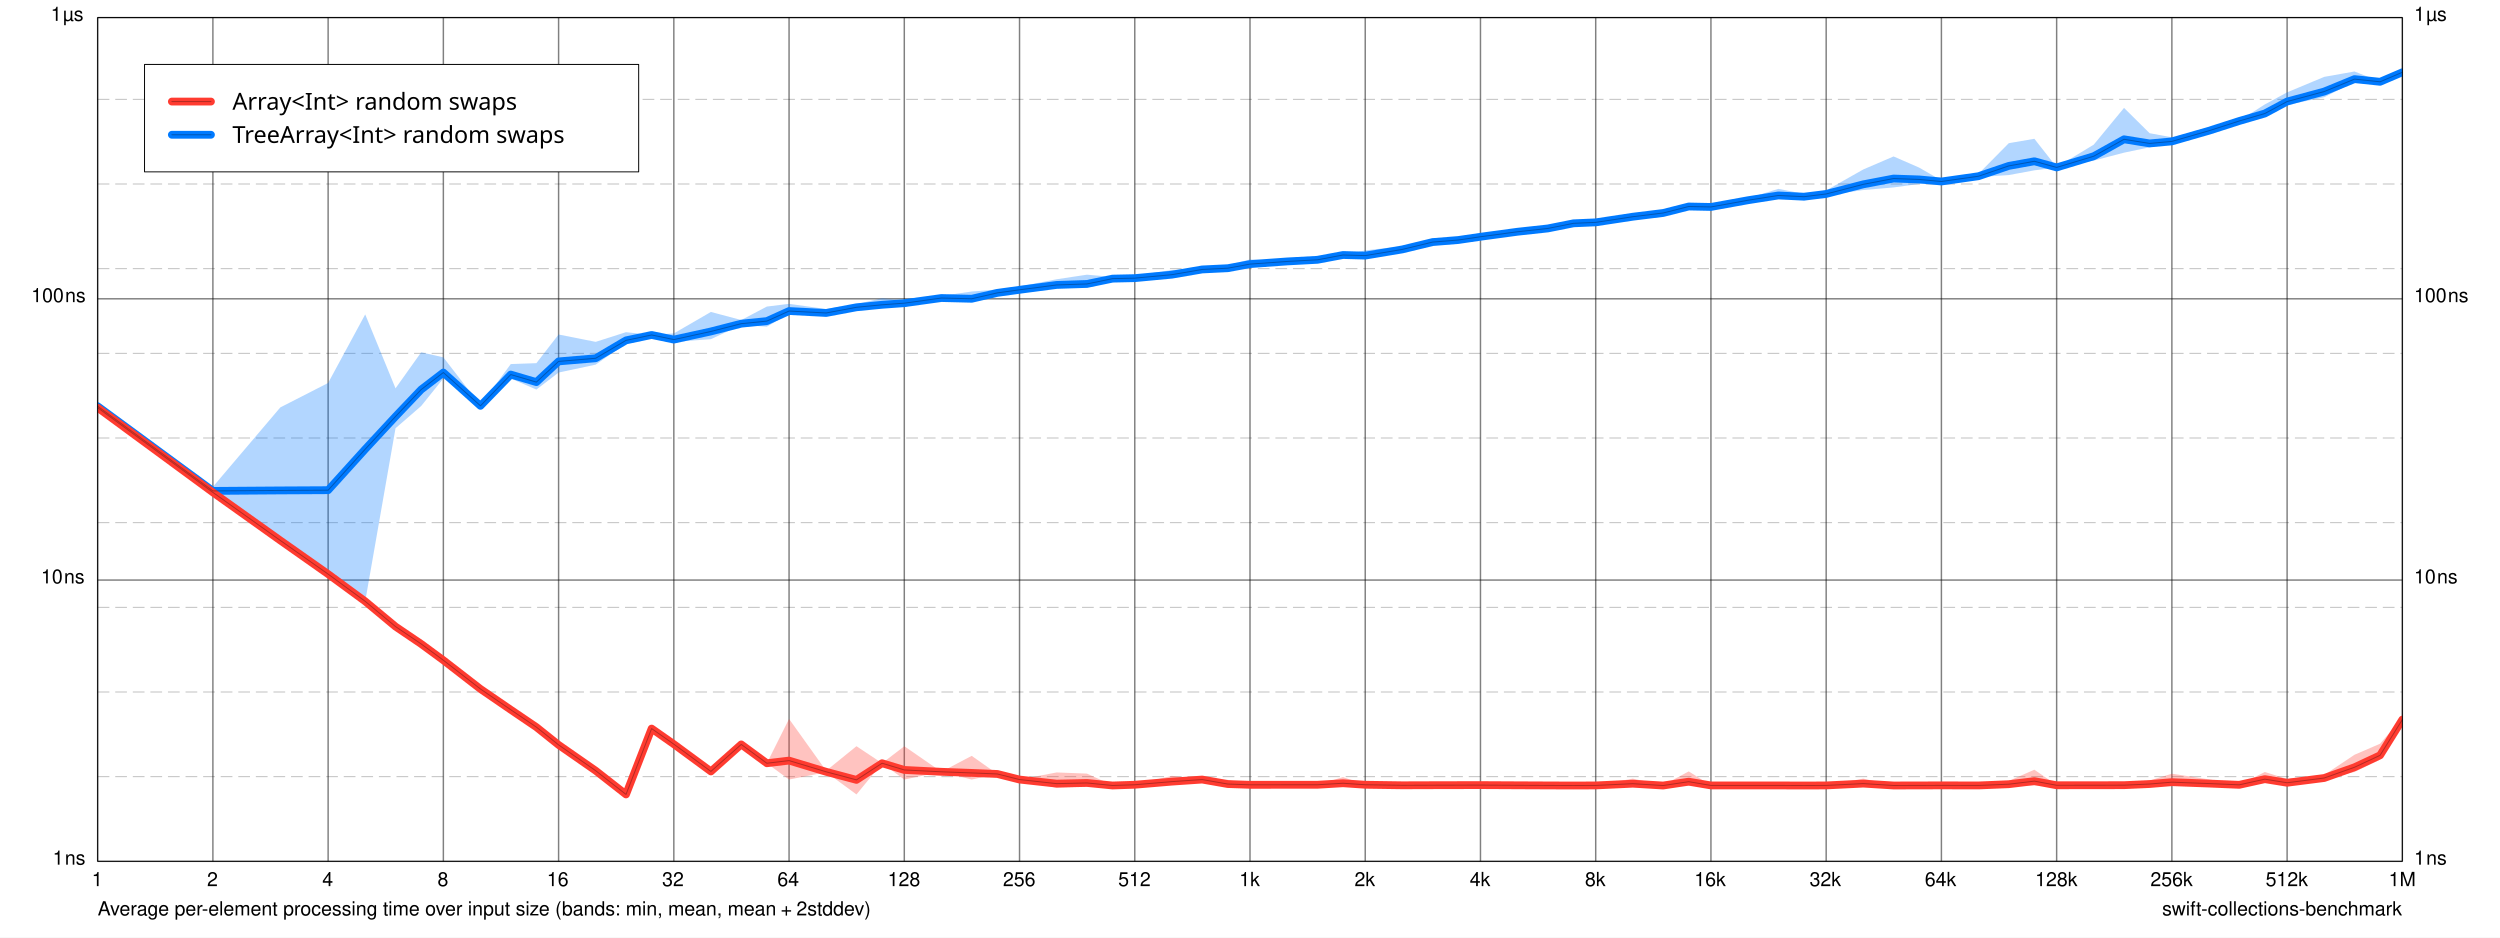
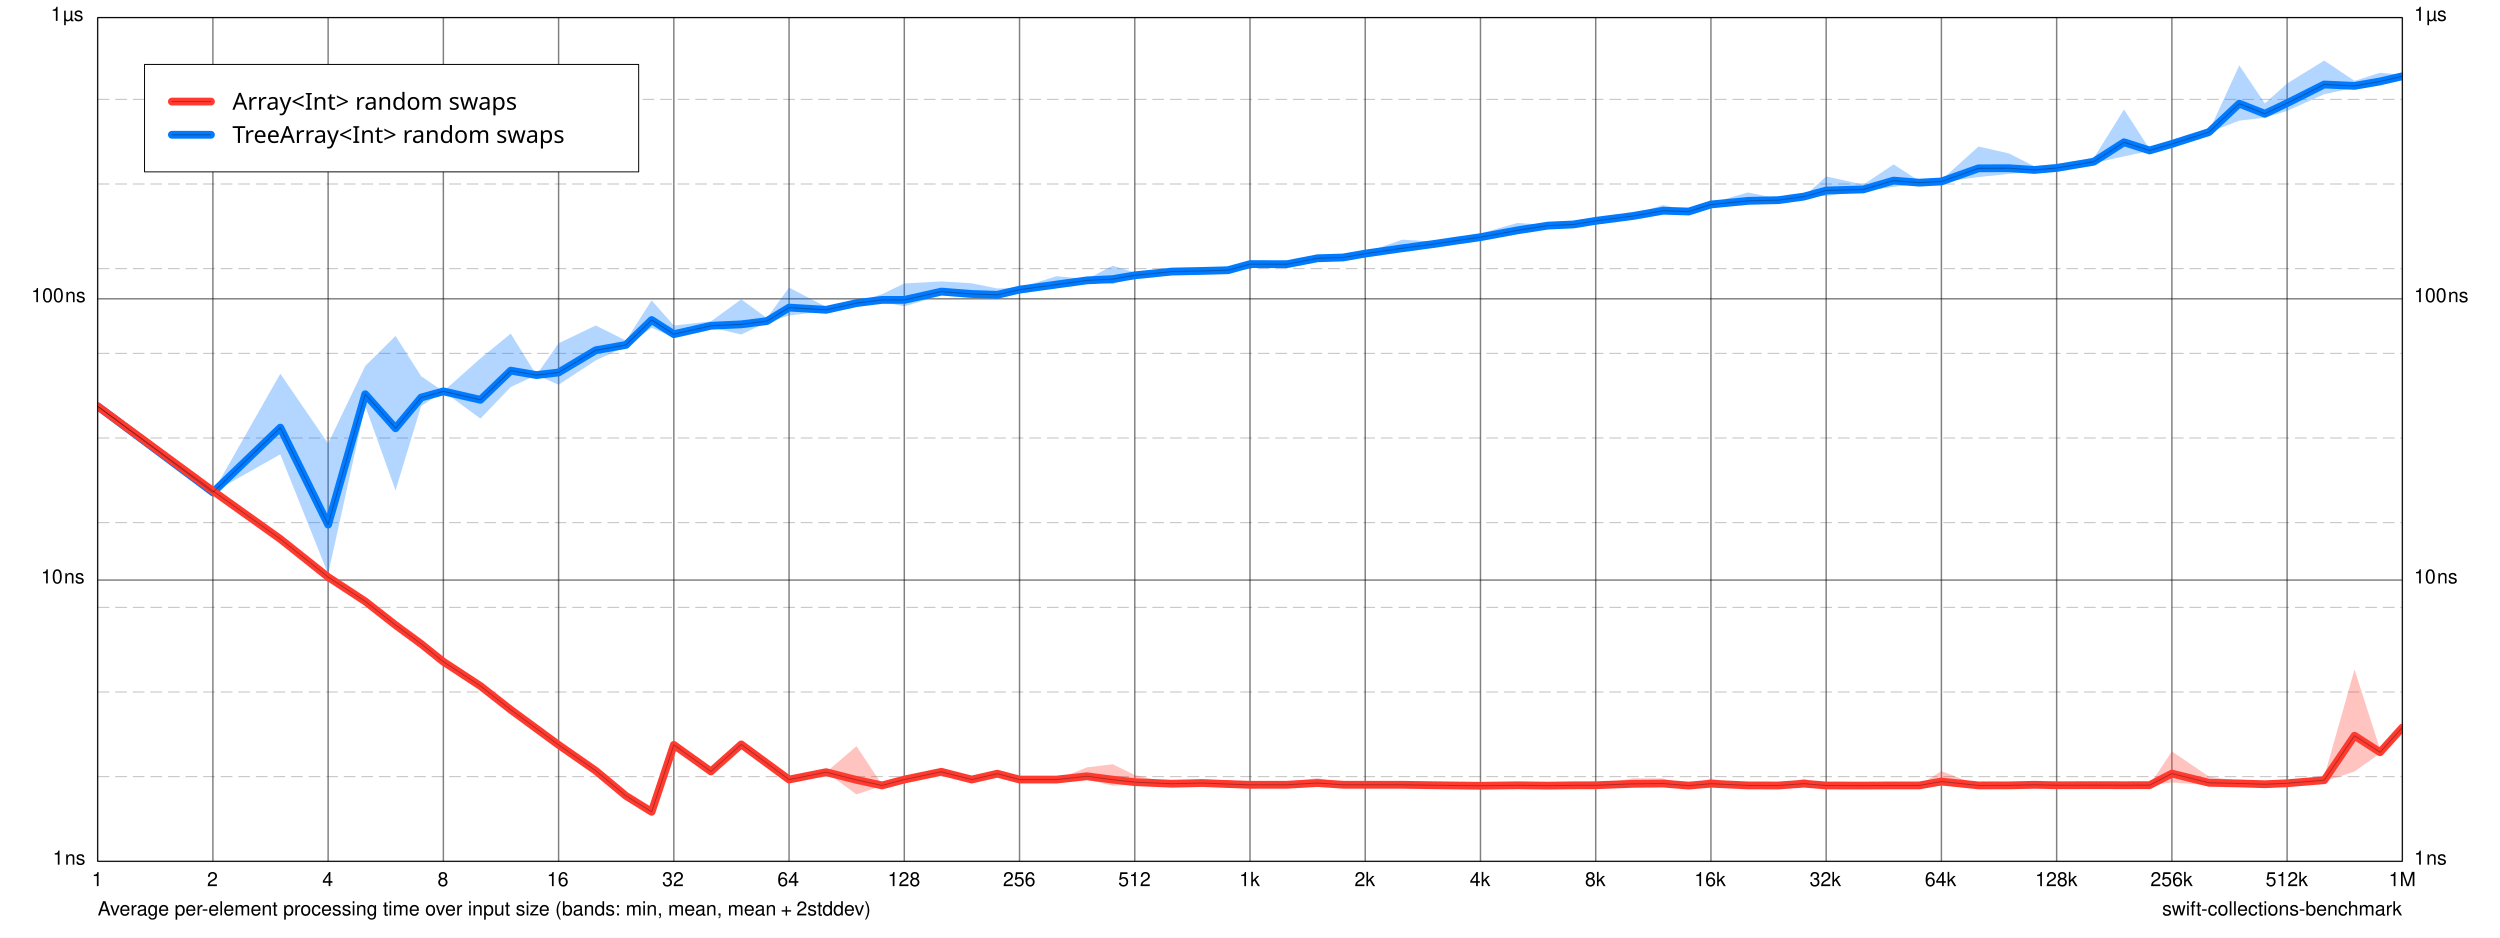
<svg xmlns="http://www.w3.org/2000/svg" xmlns:xlink="http://www.w3.org/1999/xlink" width="1280.0px" height="480.0px" viewBox="0.0 0.0 1280.0 480.0" version="1.1">
  <path d="M 0 0 L 0 480 L 1280 480 L 1280 0 z" fill="#FFFFFF" fill-opacity="1.0" stroke="none" />
  <text x="50" y="468.7" font-family="Helvetica" font-size="10" font-weight="normal" font-style="normal" fill="#000000" fill-opacity="1">Average per-element processing time over input size (bands: min, mean, mean + 2stddev)</text>
  <a xlink:href="https://github.com/apple/swift-collections-benchmark">
    <text x="1107" y="468.7" font-family="Helvetica" font-size="10" font-weight="normal" font-style="normal" fill="#000000" fill-opacity="1">swift-collections-benchmark</text>
  </a>
  <path d="M 50 9 L 50 441" fill="none" stroke-width="0.75" stroke="#000000" stroke-opacity="0.498" stroke-linecap="butt" stroke-linejoin="round" />
  <text x="47" y="453.7" font-family="Helvetica" font-size="10" font-weight="normal" font-style="normal" fill="#000000" fill-opacity="1">1</text>
  <path d="M 109 9 L 109 441" fill="none" stroke-width="0.75" stroke="#000000" stroke-opacity="0.498" stroke-linecap="butt" stroke-linejoin="round" />
  <text x="106" y="453.7" font-family="Helvetica" font-size="10" font-weight="normal" font-style="normal" fill="#000000" fill-opacity="1">2</text>
  <path d="M 168 9 L 168 441" fill="none" stroke-width="0.75" stroke="#000000" stroke-opacity="0.498" stroke-linecap="butt" stroke-linejoin="round" />
  <text x="165" y="453.7" font-family="Helvetica" font-size="10" font-weight="normal" font-style="normal" fill="#000000" fill-opacity="1">4</text>
  <path d="M 227 9 L 227 441" fill="none" stroke-width="0.75" stroke="#000000" stroke-opacity="0.498" stroke-linecap="butt" stroke-linejoin="round" />
  <text x="224" y="453.7" font-family="Helvetica" font-size="10" font-weight="normal" font-style="normal" fill="#000000" fill-opacity="1">8</text>
  <path d="M 286 9 L 286 441" fill="none" stroke-width="0.75" stroke="#000000" stroke-opacity="0.498" stroke-linecap="butt" stroke-linejoin="round" />
  <text x="280" y="453.7" font-family="Helvetica" font-size="10" font-weight="normal" font-style="normal" fill="#000000" fill-opacity="1">16</text>
  <path d="M 345 9 L 345 441" fill="none" stroke-width="0.75" stroke="#000000" stroke-opacity="0.498" stroke-linecap="butt" stroke-linejoin="round" />
  <text x="339" y="453.7" font-family="Helvetica" font-size="10" font-weight="normal" font-style="normal" fill="#000000" fill-opacity="1">32</text>
  <path d="M 404 9 L 404 441" fill="none" stroke-width="0.75" stroke="#000000" stroke-opacity="0.498" stroke-linecap="butt" stroke-linejoin="round" />
  <text x="398" y="453.7" font-family="Helvetica" font-size="10" font-weight="normal" font-style="normal" fill="#000000" fill-opacity="1">64</text>
  <path d="M 463 9 L 463 441" fill="none" stroke-width="0.75" stroke="#000000" stroke-opacity="0.498" stroke-linecap="butt" stroke-linejoin="round" />
  <text x="454.5" y="453.7" font-family="Helvetica" font-size="10" font-weight="normal" font-style="normal" fill="#000000" fill-opacity="1">128</text>
  <path d="M 522 9 L 522 441" fill="none" stroke-width="0.75" stroke="#000000" stroke-opacity="0.498" stroke-linecap="butt" stroke-linejoin="round" />
  <text x="513.5" y="453.7" font-family="Helvetica" font-size="10" font-weight="normal" font-style="normal" fill="#000000" fill-opacity="1">256</text>
  <path d="M 581 9 L 581 441" fill="none" stroke-width="0.75" stroke="#000000" stroke-opacity="0.498" stroke-linecap="butt" stroke-linejoin="round" />
  <text x="572.5" y="453.7" font-family="Helvetica" font-size="10" font-weight="normal" font-style="normal" fill="#000000" fill-opacity="1">512</text>
  <path d="M 640 9 L 640 441" fill="none" stroke-width="0.75" stroke="#000000" stroke-opacity="0.498" stroke-linecap="butt" stroke-linejoin="round" />
  <text x="634.5" y="453.7" font-family="Helvetica" font-size="10" font-weight="normal" font-style="normal" fill="#000000" fill-opacity="1">1k</text>
  <path d="M 699 9 L 699 441" fill="none" stroke-width="0.75" stroke="#000000" stroke-opacity="0.498" stroke-linecap="butt" stroke-linejoin="round" />
  <text x="693.5" y="453.7" font-family="Helvetica" font-size="10" font-weight="normal" font-style="normal" fill="#000000" fill-opacity="1">2k</text>
  <path d="M 758 9 L 758 441" fill="none" stroke-width="0.75" stroke="#000000" stroke-opacity="0.498" stroke-linecap="butt" stroke-linejoin="round" />
  <text x="752.5" y="453.7" font-family="Helvetica" font-size="10" font-weight="normal" font-style="normal" fill="#000000" fill-opacity="1">4k</text>
  <path d="M 817 9 L 817 441" fill="none" stroke-width="0.75" stroke="#000000" stroke-opacity="0.498" stroke-linecap="butt" stroke-linejoin="round" />
  <text x="811.5" y="453.7" font-family="Helvetica" font-size="10" font-weight="normal" font-style="normal" fill="#000000" fill-opacity="1">8k</text>
  <path d="M 876 9 L 876 441" fill="none" stroke-width="0.75" stroke="#000000" stroke-opacity="0.498" stroke-linecap="butt" stroke-linejoin="round" />
  <text x="867.5" y="453.7" font-family="Helvetica" font-size="10" font-weight="normal" font-style="normal" fill="#000000" fill-opacity="1">16k</text>
  <path d="M 935 9 L 935 441" fill="none" stroke-width="0.75" stroke="#000000" stroke-opacity="0.498" stroke-linecap="butt" stroke-linejoin="round" />
  <text x="926.5" y="453.7" font-family="Helvetica" font-size="10" font-weight="normal" font-style="normal" fill="#000000" fill-opacity="1">32k</text>
  <path d="M 994 9 L 994 441" fill="none" stroke-width="0.75" stroke="#000000" stroke-opacity="0.498" stroke-linecap="butt" stroke-linejoin="round" />
  <text x="985.5" y="453.7" font-family="Helvetica" font-size="10" font-weight="normal" font-style="normal" fill="#000000" fill-opacity="1">64k</text>
  <path d="M 1053 9 L 1053 441" fill="none" stroke-width="0.75" stroke="#000000" stroke-opacity="0.498" stroke-linecap="butt" stroke-linejoin="round" />
  <text x="1042" y="453.7" font-family="Helvetica" font-size="10" font-weight="normal" font-style="normal" fill="#000000" fill-opacity="1">128k</text>
  <path d="M 1112 9 L 1112 441" fill="none" stroke-width="0.75" stroke="#000000" stroke-opacity="0.498" stroke-linecap="butt" stroke-linejoin="round" />
  <text x="1101" y="453.7" font-family="Helvetica" font-size="10" font-weight="normal" font-style="normal" fill="#000000" fill-opacity="1">256k</text>
  <path d="M 1171 9 L 1171 441" fill="none" stroke-width="0.75" stroke="#000000" stroke-opacity="0.498" stroke-linecap="butt" stroke-linejoin="round" />
  <text x="1160" y="453.7" font-family="Helvetica" font-size="10" font-weight="normal" font-style="normal" fill="#000000" fill-opacity="1">512k</text>
  <path d="M 1230 9 L 1230 441" fill="none" stroke-width="0.75" stroke="#000000" stroke-opacity="0.498" stroke-linecap="butt" stroke-linejoin="round" />
  <text x="1223" y="453.7" font-family="Helvetica" font-size="10" font-weight="normal" font-style="normal" fill="#000000" fill-opacity="1">1M</text>
  <path d="M 50 441 L 1230 441" fill="none" stroke-width="0.75" stroke="#000000" stroke-opacity="0.498" stroke-linecap="butt" stroke-linejoin="round" />
  <text x="27" y="442.7" font-family="Helvetica" font-size="10" font-weight="normal" font-style="normal" fill="#000000" fill-opacity="1">1 ns</text>
  <text x="1236" y="442.7" font-family="Helvetica" font-size="10" font-weight="normal" font-style="normal" fill="#000000" fill-opacity="1">1 ns</text>
  <path d="M 50 297 L 1230 297" fill="none" stroke-width="0.75" stroke="#000000" stroke-opacity="0.498" stroke-linecap="butt" stroke-linejoin="round" />
  <text x="21" y="298.7" font-family="Helvetica" font-size="10" font-weight="normal" font-style="normal" fill="#000000" fill-opacity="1">10 ns</text>
  <text x="1236" y="298.7" font-family="Helvetica" font-size="10" font-weight="normal" font-style="normal" fill="#000000" fill-opacity="1">10 ns</text>
  <path d="M 50 153 L 1230 153" fill="none" stroke-width="0.75" stroke="#000000" stroke-opacity="0.498" stroke-linecap="butt" stroke-linejoin="round" />
  <text x="16" y="154.7" font-family="Helvetica" font-size="10" font-weight="normal" font-style="normal" fill="#000000" fill-opacity="1">100 ns</text>
  <text x="1236" y="154.7" font-family="Helvetica" font-size="10" font-weight="normal" font-style="normal" fill="#000000" fill-opacity="1">100 ns</text>
  <path d="M 50 9 L 1230 9" fill="none" stroke-width="0.75" stroke="#000000" stroke-opacity="0.498" stroke-linecap="butt" stroke-linejoin="round" />
  <text x="26" y="10.7" font-family="Helvetica" font-size="10" font-weight="normal" font-style="normal" fill="#000000" fill-opacity="1">1 µs</text>
  <text x="1236" y="10.7" font-family="Helvetica" font-size="10" font-weight="normal" font-style="normal" fill="#000000" fill-opacity="1">1 µs</text>
  <path d="M 50 397.65 L 1230 397.65" fill="none" stroke-width="0.5" stroke="#000000" stroke-opacity="0.259" stroke-linecap="butt" stroke-linejoin="round" stroke-dasharray="6 3" stroke-dashoffset="0" />
  <path d="M 50 354.3 L 1230 354.3" fill="none" stroke-width="0.5" stroke="#000000" stroke-opacity="0.259" stroke-linecap="butt" stroke-linejoin="round" stroke-dasharray="6 3" stroke-dashoffset="0" />
  <path d="M 50 310.96 L 1230 310.96" fill="none" stroke-width="0.5" stroke="#000000" stroke-opacity="0.259" stroke-linecap="butt" stroke-linejoin="round" stroke-dasharray="6 3" stroke-dashoffset="0" />
  <path d="M 50 267.61 L 1230 267.61" fill="none" stroke-width="0.5" stroke="#000000" stroke-opacity="0.259" stroke-linecap="butt" stroke-linejoin="round" stroke-dasharray="6 3" stroke-dashoffset="0" />
  <path d="M 50 224.26 L 1230 224.26" fill="none" stroke-width="0.5" stroke="#000000" stroke-opacity="0.259" stroke-linecap="butt" stroke-linejoin="round" stroke-dasharray="6 3" stroke-dashoffset="0" />
  <path d="M 50 180.91 L 1230 180.91" fill="none" stroke-width="0.5" stroke="#000000" stroke-opacity="0.259" stroke-linecap="butt" stroke-linejoin="round" stroke-dasharray="6 3" stroke-dashoffset="0" />
  <path d="M 50 137.56 L 1230 137.56" fill="none" stroke-width="0.5" stroke="#000000" stroke-opacity="0.259" stroke-linecap="butt" stroke-linejoin="round" stroke-dasharray="6 3" stroke-dashoffset="0" />
  <path d="M 50 94.213 L 1230 94.213" fill="none" stroke-width="0.5" stroke="#000000" stroke-opacity="0.259" stroke-linecap="butt" stroke-linejoin="round" stroke-dasharray="6 3" stroke-dashoffset="0" />
  <path d="M 50 50.865 L 1230 50.865" fill="none" stroke-width="0.5" stroke="#000000" stroke-opacity="0.259" stroke-linecap="butt" stroke-linejoin="round" stroke-dasharray="6 3" stroke-dashoffset="0" />
  <path d="M 74 33 L 74 88 L 327 88 L 327 33 z" fill="#FFFFFF" fill-opacity="1.0" stroke="none" />
  <clipPath id="clip-0">
    <path d="M 50 9 L 50 441 L 1230 441 L 1230 9 z" />
  </clipPath>
  <g clip-path="url(#clip-0)">
-     <path d="M 50 205.91L 109 249.25L 143.51 208.6L 168 196.07L 186.99 160.97L 202.51 198.82L 215.63 180.38L 227 182.96L 245.99 207.56L 261.51 186.4L 274.63 185.94L 286 171.27L 304.99 175.03L 320.51 170.07L 333.63 171.5L 345 170.71L 363.99 159.71L 379.51 163.87L 392.63 156.96L 404 155.56L 422.99 158.22L 438.51 155.71L 451.63 152.69L 463 153.75L 481.99 151.46L 497.51 149.25L 510.63 148.25L 522 146.66L 540.99 142.98L 556.51 140.64L 569.63 141.76L 581 141.15L 599.99 138.22L 615.51 137.69L 628.63 135.81L 640 132.82L 658.99 133.73L 674.51 131.54L 687.63 130.54L 699 128.19L 717.99 126.05L 733.51 122.19L 746.63 122.47L 758 119.95L 776.99 118.52L 792.51 115.65L 805.63 113.02L 817 112.2L 835.99 110.04L 851.51 108.2L 864.63 104.89L 876 104.4L 894.99 101.52L 910.51 96.691L 923.63 99.257L 935 97.503L 953.99 86.764L 969.51 80.097L 982.63 85.819L 994 92.363L 1013 88.989L 1028.5 73.307L 1041.6 71.056L 1053 85.567L 1072 74.053L 1087.5 55.243L 1100.6 68.198L 1112 70.31L 1131 65.817L 1146.5 61.784L 1159.6 53.464L 1171 47.271L 1190 39.354L 1205.5 36.597L 1218.6 41.754L 1230 35.318L 1230 37.61L 1218.6 41.922L 1205.5 41.95L 1190 49.757L 1171 53.747L 1159.6 59.849L 1146.5 62.005L 1131 67.331L 1112 73.149L 1100.6 75.401L 1087.5 78.168L 1072 82.218L 1053 85.785L 1041.6 87.208L 1028.5 89.632L 1013 90.66L 994 93.122L 982.63 94.165L 969.51 95.966L 953.99 97.309L 935 99.951L 923.63 101.23L 910.51 101.32L 894.99 102.87L 876 106.52L 864.63 106.03L 851.51 109.35L 835.99 111.29L 817 114.45L 805.63 114.82L 792.51 117.43L 776.99 118.7L 758 121.67L 746.63 123.04L 733.51 124.58L 717.99 128.3L 699 131.85L 687.63 130.56L 674.51 133.55L 658.99 133.9L 640 136.08L 628.63 137.87L 615.51 138.05L 599.99 141.5L 581 142.86L 569.63 142.98L 556.51 147.15L 540.99 146.95L 522 149L 510.63 150.56L 497.51 154.34L 481.99 153L 463 155.75L 451.63 157.29L 438.51 157.91L 422.99 160.98L 404 160.61L 392.63 167.26L 379.51 166.39L 363.99 173.65L 345 175.03L 333.63 171.5L 320.51 175.83L 304.99 186.69L 286 190.74L 274.63 199.46L 261.51 193.8L 245.99 207.85L 227 193.75L 215.63 207.89L 202.51 219.25L 186.99 307.9L 168 293.95L 143.51 277.46L 109 252.11L 50 208.76" fill="#007AFF" fill-opacity="0.302" stroke="none" />
-     <path d="M 50 208.76L 109 252.11L 143.51 274.61L 168 293.95L 186.99 307.9L 202.51 320.81L 215.63 327.6L 227 335.95L 245.99 352.76L 261.51 361.31L 274.63 372.29L 286 379.3L 304.99 394.6L 320.51 404.66L 333.63 373.04L 345 379.97L 363.99 393.92L 379.51 381.14L 392.63 390.78L 404 368.08L 422.99 394.63L 438.51 382.05L 451.63 390.78L 463 382.06L 481.99 395.16L 497.51 386.99L 510.63 396.27L 522 399.13L 540.99 395.49L 556.51 396.08L 569.63 402.07L 581 401.69L 599.99 397.24L 615.51 399.13L 628.63 399.26L 640 401.82L 658.99 400.31L 674.51 401.8L 687.63 397.87L 699 401.77L 717.99 401.29L 733.51 401.39L 746.63 401.45L 758 401.5L 776.99 402.06L 792.51 401.82L 805.63 401.64L 817 402.14L 835.99 398.64L 851.51 402.03L 864.63 394.95L 876 402.14L 894.99 401.94L 910.51 401.98L 923.63 402.05L 935 402.14L 953.99 398.64L 969.51 402.08L 982.63 402.14L 994 401.95L 1013 402.12L 1028.5 399.82L 1041.6 394.09L 1053 401.94L 1072 402L 1087.5 401.87L 1100.6 399.64L 1112 396.14L 1131 399.04L 1146.5 401.82L 1159.6 395.26L 1171 398.84L 1190 396.79L 1205.5 386.44L 1218.6 380.79L 1230 367.5L 1230 368.77L 1218.6 388.95L 1205.5 395.27L 1190 398.9L 1171 401.46L 1159.6 400.28L 1146.5 401.84L 1131 401.95L 1112 402.07L 1100.6 402.06L 1087.5 402.06L 1072 402.06L 1053 402.11L 1041.6 402.15L 1028.5 402.12L 1013 402.15L 994 402.16L 982.63 402.14L 969.51 402.19L 953.99 402.14L 935 402.14L 923.63 402.23L 910.51 402.19L 894.99 402.2L 876 402.14L 864.63 402.19L 851.51 402.25L 835.99 402.2L 817 402.14L 805.63 402.38L 792.51 402.25L 776.99 402.07L 758 402.14L 746.63 402.18L 733.51 402.24L 717.99 402.34L 699 401.8L 687.63 402.17L 674.51 401.8L 658.99 402.34L 640 401.82L 628.63 402.21L 615.51 399.13L 599.99 401.27L 581 401.82L 569.63 402.21L 556.51 402.65L 540.99 403.38L 522 399.13L 510.63 396.27L 497.51 399.13L 481.99 395.16L 463 399.13L 451.63 390.78L 438.51 406.75L 422.99 395.35L 404 399.13L 392.63 390.78L 379.51 381.14L 363.99 395.35L 345 381.39L 333.63 373.04L 320.51 407.51L 304.99 394.6L 286 382.15L 274.63 372.29L 261.51 364.16L 245.99 352.76L 227 338.8L 215.63 330.45L 202.51 320.81L 186.99 307.9L 168 293.95L 143.51 277.46L 109 252.11L 50 208.76" fill="#FF3B30" fill-opacity="0.302" stroke="none" />
-     <path d="M 50 208L 109 251.35L 143.51 251.1L 168 250.97L 186.99 229.98L 202.51 213.24L 215.63 199.46L 227 190.74L 245.99 207.78L 261.51 191.78L 274.63 195.64L 286 185.04L 304.99 183.43L 320.51 174.27L 333.63 171.5L 345 173.87L 363.99 169.7L 379.51 165.72L 392.63 164.4L 404 159.25L 422.99 160.24L 438.51 157.33L 451.63 156.05L 463 155.22L 481.99 152.59L 497.51 152.97L 510.63 149.95L 522 148.38L 540.99 145.89L 556.51 145.38L 569.63 142.66L 581 142.41L 599.99 140.63L 615.51 137.96L 628.63 137.32L 640 135.22L 658.99 133.86L 674.51 133.02L 687.63 130.56L 699 130.87L 717.99 127.7L 733.51 123.94L 746.63 122.89L 758 121.22L 776.99 118.65L 792.51 116.96L 805.63 114.34L 817 113.85L 835.99 110.96L 851.51 109.05L 864.63 105.73L 876 105.96L 894.99 102.52L 910.51 100.08L 923.63 100.71L 935 99.303L 953.99 94.379L 969.51 91.417L 982.63 91.875L 994 92.923L 1013 90.219L 1028.5 84.94L 1041.6 82.57L 1053 85.728L 1072 79.98L 1087.5 71.323L 1100.6 73.438L 1112 72.395L 1131 66.932L 1146.5 61.947L 1159.6 58.117L 1171 51.99L 1190 46.868L 1205.5 40.507L 1218.6 41.878L 1230 37.003" fill="none" stroke-width="4" stroke="#007AFF" stroke-opacity="1" stroke-linecap="round" stroke-linejoin="round" />
-     <path d="M 50 208.76L 109 252.11L 143.51 276.71L 168 293.95L 186.99 307.9L 202.51 320.81L 215.63 329.7L 227 338.05L 245.99 352.76L 261.51 363.4L 274.63 372.29L 286 381.39L 304.99 394.6L 320.51 406.75L 333.63 373.04L 345 381.02L 363.99 394.97L 379.51 381.14L 392.63 390.78L 404 389.42L 422.99 395.16L 438.51 399.3L 451.63 390.78L 463 394.21L 481.99 395.16L 497.51 395.73L 510.63 396.27L 522 399.13L 540.99 401.22L 556.51 400.87L 569.63 402.17L 581 401.79L 599.99 400.19L 615.51 399.13L 628.63 401.43L 640 401.82L 658.99 401.81L 674.51 401.8L 687.63 401.02L 699 401.79L 717.99 402.07L 733.51 402.02L 746.63 401.99L 758 401.97L 776.99 402.07L 792.51 402.14L 805.63 402.19L 817 402.14L 835.99 401.25L 851.51 402.19L 864.63 400.22L 876 402.14L 894.99 402.14L 910.51 402.14L 923.63 402.19L 935 402.14L 953.99 401.2L 969.51 402.17L 982.63 402.14L 994 402.11L 1013 402.15L 1028.5 401.51L 1041.6 399.94L 1053 402.06L 1072 402.04L 1087.5 402.01L 1100.6 401.42L 1112 400.47L 1131 401.18L 1146.5 401.83L 1159.6 398.93L 1171 400.77L 1190 398.34L 1205.5 392.84L 1218.6 386.71L 1230 368.44" fill="none" stroke-width="4" stroke="#FF3B30" stroke-opacity="1" stroke-linecap="round" stroke-linejoin="round" />
-     <path d="M 50 208L 109 251.35L 143.51 251.1L 168 250.97L 186.99 229.98L 202.51 213.24L 215.63 199.46L 227 190.74L 245.99 207.78L 261.51 191.78L 274.63 195.64L 286 185.04L 304.99 183.43L 320.51 174.27L 333.63 171.5L 345 173.87L 363.99 169.7L 379.51 165.72L 392.63 164.4L 404 159.25L 422.99 160.24L 438.51 157.33L 451.63 156.05L 463 155.22L 481.99 152.59L 497.51 152.97L 510.63 149.95L 522 148.38L 540.99 145.89L 556.51 145.38L 569.63 142.66L 581 142.41L 599.99 140.63L 615.51 137.96L 628.63 137.32L 640 135.22L 658.99 133.86L 674.51 133.02L 687.63 130.56L 699 130.87L 717.99 127.7L 733.51 123.94L 746.63 122.89L 758 121.22L 776.99 118.65L 792.51 116.96L 805.63 114.34L 817 113.85L 835.99 110.96L 851.51 109.05L 864.63 105.73L 876 105.96L 894.99 102.52L 910.51 100.08L 923.63 100.71L 935 99.303L 953.99 94.379L 969.51 91.417L 982.63 91.875L 994 92.923L 1013 90.219L 1028.5 84.94L 1041.6 82.57L 1053 85.728L 1072 79.98L 1087.5 71.323L 1100.6 73.438L 1112 72.395L 1131 66.932L 1146.5 61.947L 1159.6 58.117L 1171 51.99L 1190 46.868L 1205.5 40.507L 1218.6 41.878L 1230 37.003" fill="none" stroke-width="0.5" stroke="#000000" stroke-opacity="0.302" stroke-linecap="round" stroke-linejoin="round" />
-     <path d="M 50 208.76L 109 252.11L 143.51 276.71L 168 293.95L 186.99 307.9L 202.51 320.81L 215.63 329.7L 227 338.05L 245.99 352.76L 261.51 363.4L 274.63 372.29L 286 381.39L 304.99 394.6L 320.51 406.75L 333.63 373.04L 345 381.02L 363.99 394.97L 379.51 381.14L 392.63 390.78L 404 389.42L 422.99 395.16L 438.51 399.3L 451.63 390.78L 463 394.21L 481.99 395.16L 497.51 395.73L 510.63 396.27L 522 399.13L 540.99 401.22L 556.51 400.87L 569.63 402.17L 581 401.79L 599.99 400.19L 615.51 399.13L 628.63 401.43L 640 401.82L 658.99 401.81L 674.51 401.8L 687.63 401.02L 699 401.79L 717.99 402.07L 733.51 402.02L 746.63 401.99L 758 401.97L 776.99 402.07L 792.51 402.14L 805.63 402.19L 817 402.14L 835.99 401.25L 851.51 402.19L 864.63 400.22L 876 402.14L 894.99 402.14L 910.51 402.14L 923.63 402.19L 935 402.14L 953.99 401.2L 969.51 402.17L 982.63 402.14L 994 402.11L 1013 402.15L 1028.5 401.51L 1041.6 399.94L 1053 402.06L 1072 402.04L 1087.5 402.01L 1100.6 401.42L 1112 400.47L 1131 401.18L 1146.5 401.83L 1159.6 398.93L 1171 400.77L 1190 398.34L 1205.5 392.84L 1218.6 386.71L 1230 368.44" fill="none" stroke-width="0.5" stroke="#000000" stroke-opacity="0.302" stroke-linecap="round" stroke-linejoin="round" />
+     <path d="M 50 205.91L 109 252.11L 143.51 191.35L 168 227.06L 186.99 187.41L 202.51 172.01L 215.63 192.64L 227 200.38L 245.99 183.48L 261.51 170.81L 274.63 192.03L 286 175.77L 304.99 166.64L 320.51 174.37L 333.63 153.76L 345 166.66L 363.99 164.54L 379.51 153.27L 392.63 162.83L 404 147.23L 422.99 157.13L 438.51 154.78L 451.63 150.62L 463 145.13L 481.99 144.08L 497.51 145.04L 510.63 147.7L 522 147.36L 540.99 141.41L 556.51 142.89L 569.63 136.09L 581 139.5L 599.99 138.31L 615.51 137.44L 628.63 137.36L 640 133.52L 658.99 134.88L 674.51 130.7L 687.63 130.45L 699 129.33L 717.99 122.71L 733.51 123.68L 746.63 121.58L 758 119.53L 776.99 114.14L 792.51 115.27L 805.63 114.43L 817 111.79L 835.99 109.7L 851.51 105.01L 864.63 107.92L 876 103.98L 894.99 98.534L 910.51 101.77L 923.63 100.65L 935 90.307L 953.99 94.554L 969.51 84.167L 982.63 92.598L 994 92.148L 1013 75.016L 1028.5 78.528L 1041.6 85.156L 1053 83.878L 1072 80.947L 1087.5 56.044L 1100.6 76.323L 1112 73.591L 1131 67.228L 1146.5 33.494L 1159.6 52.957L 1171 42.739L 1190 31.006L 1205.5 41.405L 1218.6 37.25L 1230 38.303L 1230 39.315L 1218.6 43.335L 1205.5 44.905L 1190 48.231L 1171 56.794L 1159.6 60.231L 1146.5 61.772L 1131 67.76L 1112 73.724L 1100.6 77.273L 1087.5 80.068L 1072 83.471L 1053 86.773L 1041.6 87.683L 1028.5 89.043L 1013 90.66L 994 93.19L 982.63 93.842L 969.51 95.695L 953.99 97.868L 935 100.3L 923.63 100.66L 910.51 102.72L 894.99 104.44L 876 104.95L 864.63 108.43L 851.51 108.95L 835.99 110.92L 817 113.53L 805.63 115.09L 792.51 115.61L 776.99 119.32L 758 122.12L 746.63 123.59L 733.51 125.49L 717.99 128.72L 699 130.02L 687.63 132.32L 674.51 132.8L 658.99 135.38L 640 135.85L 628.63 138.72L 615.51 139.18L 599.99 139.31L 581 141.49L 569.63 145.51L 556.51 143.78L 540.99 147.25L 522 148.62L 510.63 152.14L 497.51 152.57L 481.99 151.23L 463 156.82L 451.63 154.61L 438.51 155.32L 422.99 159.16L 404 161.54L 392.63 164.96L 379.51 171.29L 363.99 167.6L 345 172.76L 333.63 167.83L 320.51 177.39L 304.99 184.53L 286 196.98L 274.63 192.03L 261.51 198.15L 245.99 214.34L 227 200.38L 215.63 207.89L 202.51 251.1L 186.99 207.85L 168 293.95L 143.51 232.61L 109 252.11L 50 208.76" fill="#007AFF" fill-opacity="0.302" stroke="none" />
+     <path d="M 50 205.91L 109 249.25L 143.51 275.96L 168 295.46L 186.99 307.9L 202.51 317.96L 215.63 327.6L 227 338.8L 245.99 351.25L 261.51 361.31L 274.63 370.95L 286 379.3L 304.99 394.6L 320.51 407.51L 333.63 415.64L 345 381.39L 363.99 393.92L 379.51 381.14L 392.63 390.78L 404 399.13L 422.99 395.35L 438.51 382.05L 451.63 401.71L 463 399.13L 481.99 395.16L 497.51 399.13L 510.63 396.13L 522 399.13L 540.99 399.13L 556.51 392.91L 569.63 391.29L 581 396.78L 599.99 401.27L 615.51 400.91L 628.63 399.26L 640 401.82L 658.99 400.26L 674.51 398.43L 687.63 400.72L 699 401.8L 717.99 401.81L 733.51 401.38L 746.63 402.17L 758 401.83L 776.99 402.07L 792.51 401.61L 805.63 401.81L 817 401.82L 835.99 398.52L 851.51 398.54L 864.63 402.1L 876 398.57L 894.99 402.14L 910.51 402.09L 923.63 398.64L 935 402.18L 953.99 402.11L 969.51 402.06L 982.63 401.98L 994 394.8L 1013 402.06L 1028.5 402.07L 1041.6 401.52L 1053 402.03L 1072 402L 1087.5 401.99L 1100.6 401.93L 1112 384.72L 1131 397.62L 1146.5 399.89L 1159.6 401.18L 1171 400.79L 1190 397.66L 1205.5 342.79L 1218.6 383.68L 1230 371.45L 1230 372.92L 1218.6 385.66L 1205.5 395.03L 1190 400.1L 1171 401.12L 1159.6 401.66L 1146.5 401.56L 1131 401.94L 1112 400.64L 1100.6 402.03L 1087.5 402.04L 1072 402L 1053 402.05L 1041.6 401.92L 1028.5 402.12L 1013 402.15L 994 402.16L 982.63 402.21L 969.51 402.17L 953.99 402.24L 935 402.18L 923.63 402.19L 910.51 402.19L 894.99 402.14L 876 402.22L 864.63 402.28L 851.51 402.14L 835.99 402.34L 817 402.14L 805.63 402.19L 792.51 402.48L 776.99 402.07L 758 402.47L 746.63 402.19L 733.51 402.25L 717.99 401.81L 699 401.8L 687.63 402.17L 674.51 401.8L 658.99 402.34L 640 401.82L 628.63 402.21L 615.51 400.91L 599.99 401.27L 581 401.82L 569.63 402.21L 556.51 399.13L 540.99 399.13L 522 399.13L 510.63 396.13L 497.51 399.13L 481.99 395.16L 463 399.13L 451.63 402.29L 438.51 406.75L 422.99 395.35L 404 399.13L 392.63 390.78L 379.51 381.14L 363.99 395.35L 345 381.39L 333.63 415.64L 320.51 407.51L 304.99 394.6L 286 382.15L 274.63 373.8L 261.51 364.16L 245.99 351.25L 227 338.8L 215.63 330.45L 202.51 320.81L 186.99 307.9L 168 295.46L 143.51 275.96L 109 252.11L 50 208.76" fill="#FF3B30" fill-opacity="0.302" stroke="none" />
+     <path d="M 50 208L 109 252.11L 143.51 218.95L 168 268.59L 186.99 201.84L 202.51 219.25L 215.63 203.54L 227 200.38L 245.99 204.7L 261.51 189.77L 274.63 192.03L 286 190.71L 304.99 179.34L 320.51 176.58L 333.63 163.84L 345 171.11L 363.99 166.79L 379.51 166.06L 392.63 164.4L 404 157.48L 422.99 158.62L 438.51 155.18L 451.63 153.54L 463 153.55L 481.99 149.29L 497.51 150.51L 510.63 150.95L 522 148.29L 540.99 145.67L 556.51 143.55L 569.63 142.91L 581 140.97L 599.99 139.04L 615.51 138.72L 628.63 138.36L 640 135.23L 658.99 135.25L 674.51 132.24L 687.63 131.83L 699 129.84L 717.99 127.1L 733.51 125.01L 746.63 123.06L 758 121.43L 776.99 117.92L 792.51 115.52L 805.63 114.91L 817 113.07L 835.99 110.6L 851.51 107.89L 864.63 108.3L 876 104.69L 894.99 102.84L 910.51 102.47L 923.63 100.65L 935 97.534L 953.99 96.985L 969.51 92.473L 982.63 93.515L 994 92.917L 1013 86.182L 1028.5 86.121L 1041.6 87.013L 1053 86.004L 1072 82.802L 1087.5 72.85L 1100.6 77.024L 1112 73.689L 1131 67.621L 1146.5 53.068L 1159.6 58.248L 1171 52.807L 1190 43.255L 1205.5 43.972L 1218.6 41.688L 1230 39.049" fill="none" stroke-width="4" stroke="#007AFF" stroke-opacity="1" stroke-linecap="round" stroke-linejoin="round" />
+     <path d="M 50 208L 109 251.35L 143.51 275.96L 168 295.46L 186.99 307.9L 202.51 320.05L 215.63 329.7L 227 338.8L 245.99 351.25L 261.51 363.4L 274.63 373.04L 286 381.39L 304.99 394.6L 320.51 407.51L 333.63 415.64L 345 381.39L 363.99 394.97L 379.51 381.14L 392.63 390.78L 404 399.13L 422.99 395.35L 438.51 399.3L 451.63 402.14L 463 399.13L 481.99 395.16L 497.51 399.13L 510.63 396.13L 522 399.13L 540.99 399.13L 556.51 397.45L 569.63 399.17L 581 400.46L 599.99 401.27L 615.51 400.91L 628.63 401.43L 640 401.82L 658.99 401.79L 674.51 400.9L 687.63 401.79L 699 401.8L 717.99 401.81L 733.51 402.03L 746.63 402.19L 758 402.31L 776.99 402.07L 792.51 402.25L 805.63 402.09L 817 402.05L 835.99 401.32L 851.51 401.18L 864.63 402.23L 876 401.25L 894.99 402.14L 910.51 402.17L 923.63 401.24L 935 402.18L 953.99 402.21L 969.51 402.14L 982.63 402.15L 994 400.15L 1013 402.13L 1028.5 402.11L 1041.6 401.81L 1053 402.05L 1072 402L 1087.5 402.03L 1100.6 402L 1112 396.07L 1131 400.78L 1146.5 401.12L 1159.6 401.53L 1171 401.03L 1190 399.46L 1205.5 376.68L 1218.6 385.14L 1230 372.53" fill="none" stroke-width="4" stroke="#FF3B30" stroke-opacity="1" stroke-linecap="round" stroke-linejoin="round" />
+     <path d="M 50 208L 109 252.11L 143.51 218.95L 168 268.59L 186.99 201.84L 202.51 219.25L 215.63 203.54L 227 200.38L 245.99 204.7L 261.51 189.77L 274.63 192.03L 286 190.71L 304.99 179.34L 320.51 176.58L 333.63 163.84L 345 171.11L 363.99 166.79L 379.51 166.06L 392.63 164.4L 404 157.48L 422.99 158.62L 438.51 155.18L 451.63 153.54L 463 153.55L 481.99 149.29L 497.51 150.51L 510.63 150.95L 522 148.29L 540.99 145.67L 556.51 143.55L 569.63 142.91L 581 140.97L 599.99 139.04L 615.51 138.72L 628.63 138.36L 640 135.23L 658.99 135.25L 674.51 132.24L 687.63 131.83L 699 129.84L 717.99 127.1L 733.51 125.01L 746.63 123.06L 758 121.43L 776.99 117.92L 792.51 115.52L 805.63 114.91L 817 113.07L 835.99 110.6L 851.51 107.89L 864.63 108.3L 876 104.69L 894.99 102.84L 910.51 102.47L 923.63 100.65L 935 97.534L 953.99 96.985L 969.51 92.473L 982.63 93.515L 994 92.917L 1013 86.182L 1028.5 86.121L 1041.6 87.013L 1053 86.004L 1072 82.802L 1087.5 72.85L 1100.6 77.024L 1112 73.689L 1131 67.621L 1146.5 53.068L 1159.6 58.248L 1171 52.807L 1190 43.255L 1205.5 43.972L 1218.6 41.688L 1230 39.049" fill="none" stroke-width="0.5" stroke="#000000" stroke-opacity="0.302" stroke-linecap="round" stroke-linejoin="round" />
+     <path d="M 50 208L 109 251.35L 143.51 275.96L 168 295.46L 186.99 307.9L 202.51 320.05L 215.63 329.7L 227 338.8L 245.99 351.25L 261.51 363.4L 274.63 373.04L 286 381.39L 304.99 394.6L 320.51 407.51L 333.63 415.64L 345 381.39L 363.99 394.97L 379.51 381.14L 392.63 390.78L 404 399.13L 422.99 395.35L 438.51 399.3L 451.63 402.14L 463 399.13L 481.99 395.16L 497.51 399.13L 510.63 396.13L 522 399.13L 540.99 399.13L 556.51 397.45L 569.63 399.17L 581 400.46L 599.99 401.27L 615.51 400.91L 628.63 401.43L 640 401.82L 658.99 401.79L 674.51 400.9L 687.63 401.79L 699 401.8L 717.99 401.81L 733.51 402.03L 746.63 402.19L 758 402.31L 776.99 402.07L 792.51 402.25L 805.63 402.09L 817 402.05L 835.99 401.32L 851.51 401.18L 864.63 402.23L 876 401.25L 894.99 402.14L 910.51 402.17L 923.63 401.24L 935 402.18L 953.99 402.21L 969.51 402.14L 982.63 402.15L 994 400.15L 1013 402.13L 1028.5 402.11L 1041.6 401.81L 1053 402.05L 1072 402L 1087.5 402.03L 1100.6 402L 1112 396.07L 1131 400.78L 1146.5 401.12L 1159.6 401.53L 1171 401.03L 1190 399.46L 1205.5 376.68L 1218.6 385.14L 1230 372.53" fill="none" stroke-width="0.5" stroke="#000000" stroke-opacity="0.302" stroke-linecap="round" stroke-linejoin="round" />
  </g>
  <path d="M 74 33 L 74 88 L 327 88 L 327 33 z" fill="#FFFFFF" fill-opacity="0.702" stroke-width="0.5" stroke="#000000" stroke-opacity="1" stroke-linecap="round" stroke-linejoin="round" />
  <path d="M 88 52 L 108 52" fill="none" stroke-width="4" stroke="#FF3B30" stroke-opacity="1" stroke-linecap="round" stroke-linejoin="round" />
  <path d="M 88 52 L 108 52" fill="none" stroke-width="0.5" stroke="#000000" stroke-opacity="0.302" stroke-linecap="round" stroke-linejoin="round" />
  <text x="119" y="56.17" font-family="Menlo" font-size="12" font-weight="normal" font-style="normal" fill="#000000" fill-opacity="1">Array&lt;Int&gt; random swaps</text>
  <path d="M 88 69 L 108 69" fill="none" stroke-width="4" stroke="#007AFF" stroke-opacity="1" stroke-linecap="round" stroke-linejoin="round" />
  <path d="M 88 69 L 108 69" fill="none" stroke-width="0.5" stroke="#000000" stroke-opacity="0.302" stroke-linecap="round" stroke-linejoin="round" />
  <text x="119" y="73.17" font-family="Menlo" font-size="12" font-weight="normal" font-style="normal" fill="#000000" fill-opacity="1">TreeArray&lt;Int&gt; random swaps</text>
  <path d="M 50 9 L 50 441 L 1230 441 L 1230 9 z" fill="none" stroke-width="0.5" stroke="#000000" stroke-opacity="1" stroke-linecap="round" stroke-linejoin="round" />
</svg>
